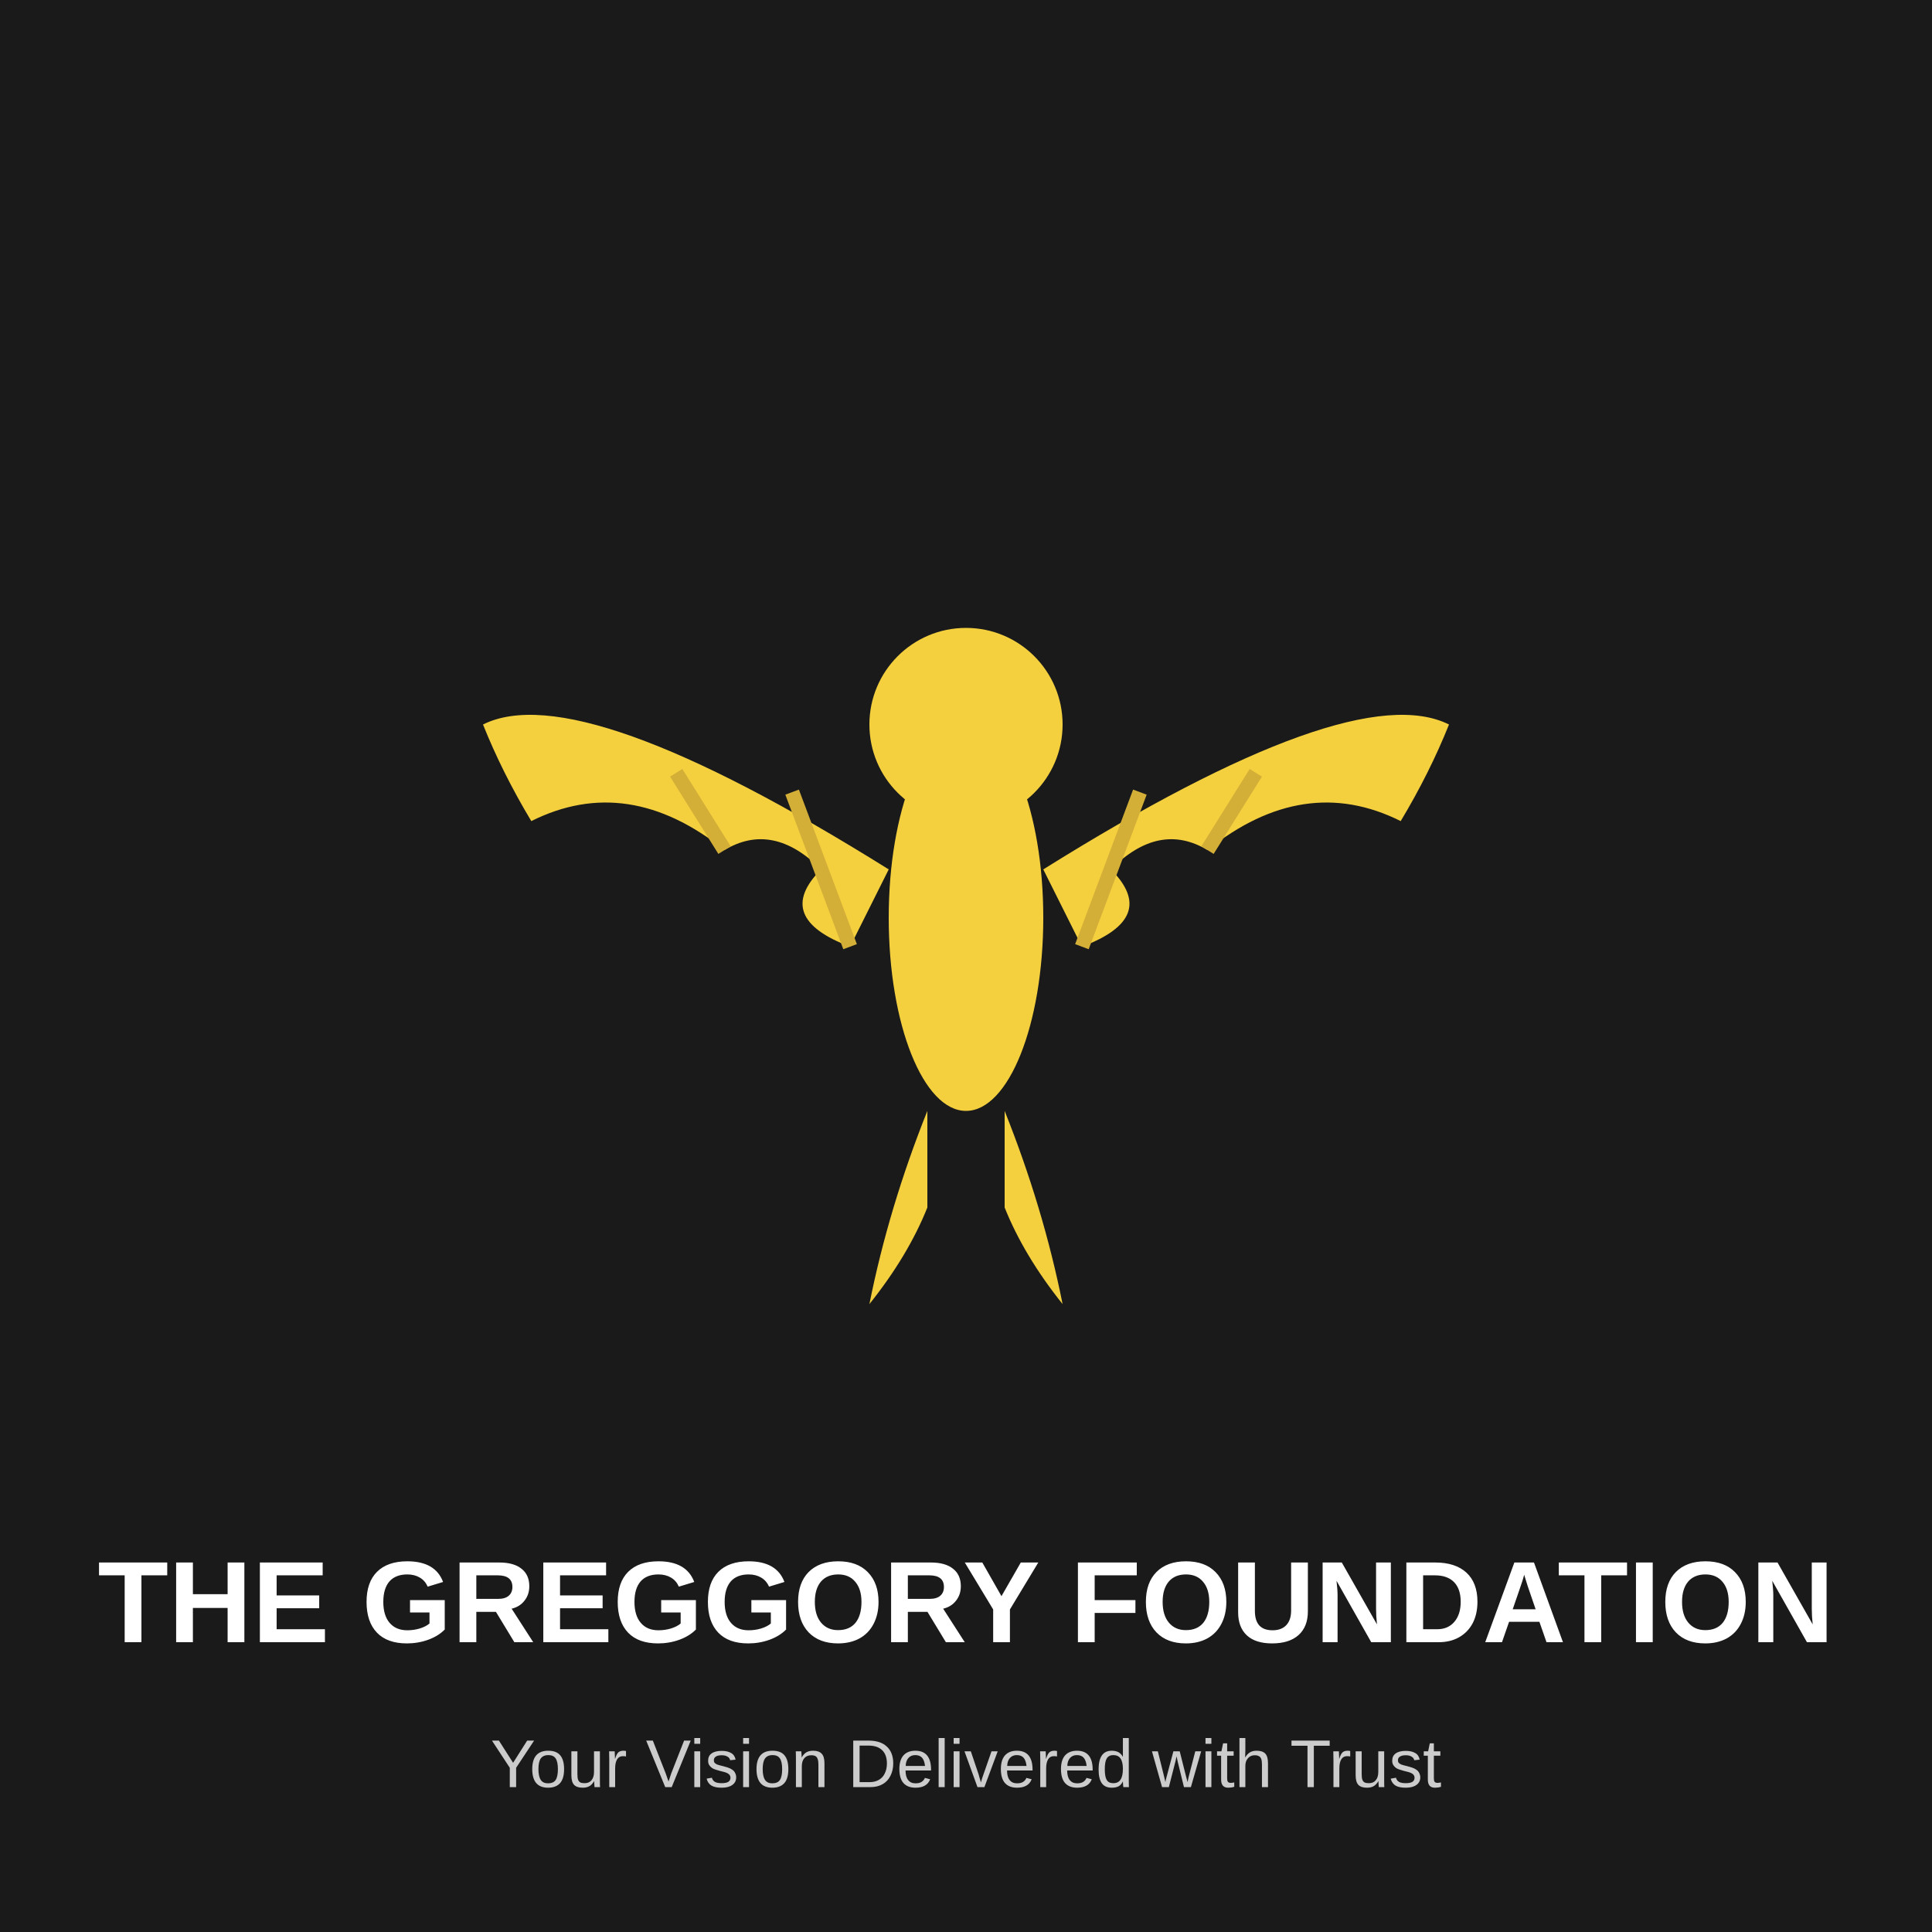
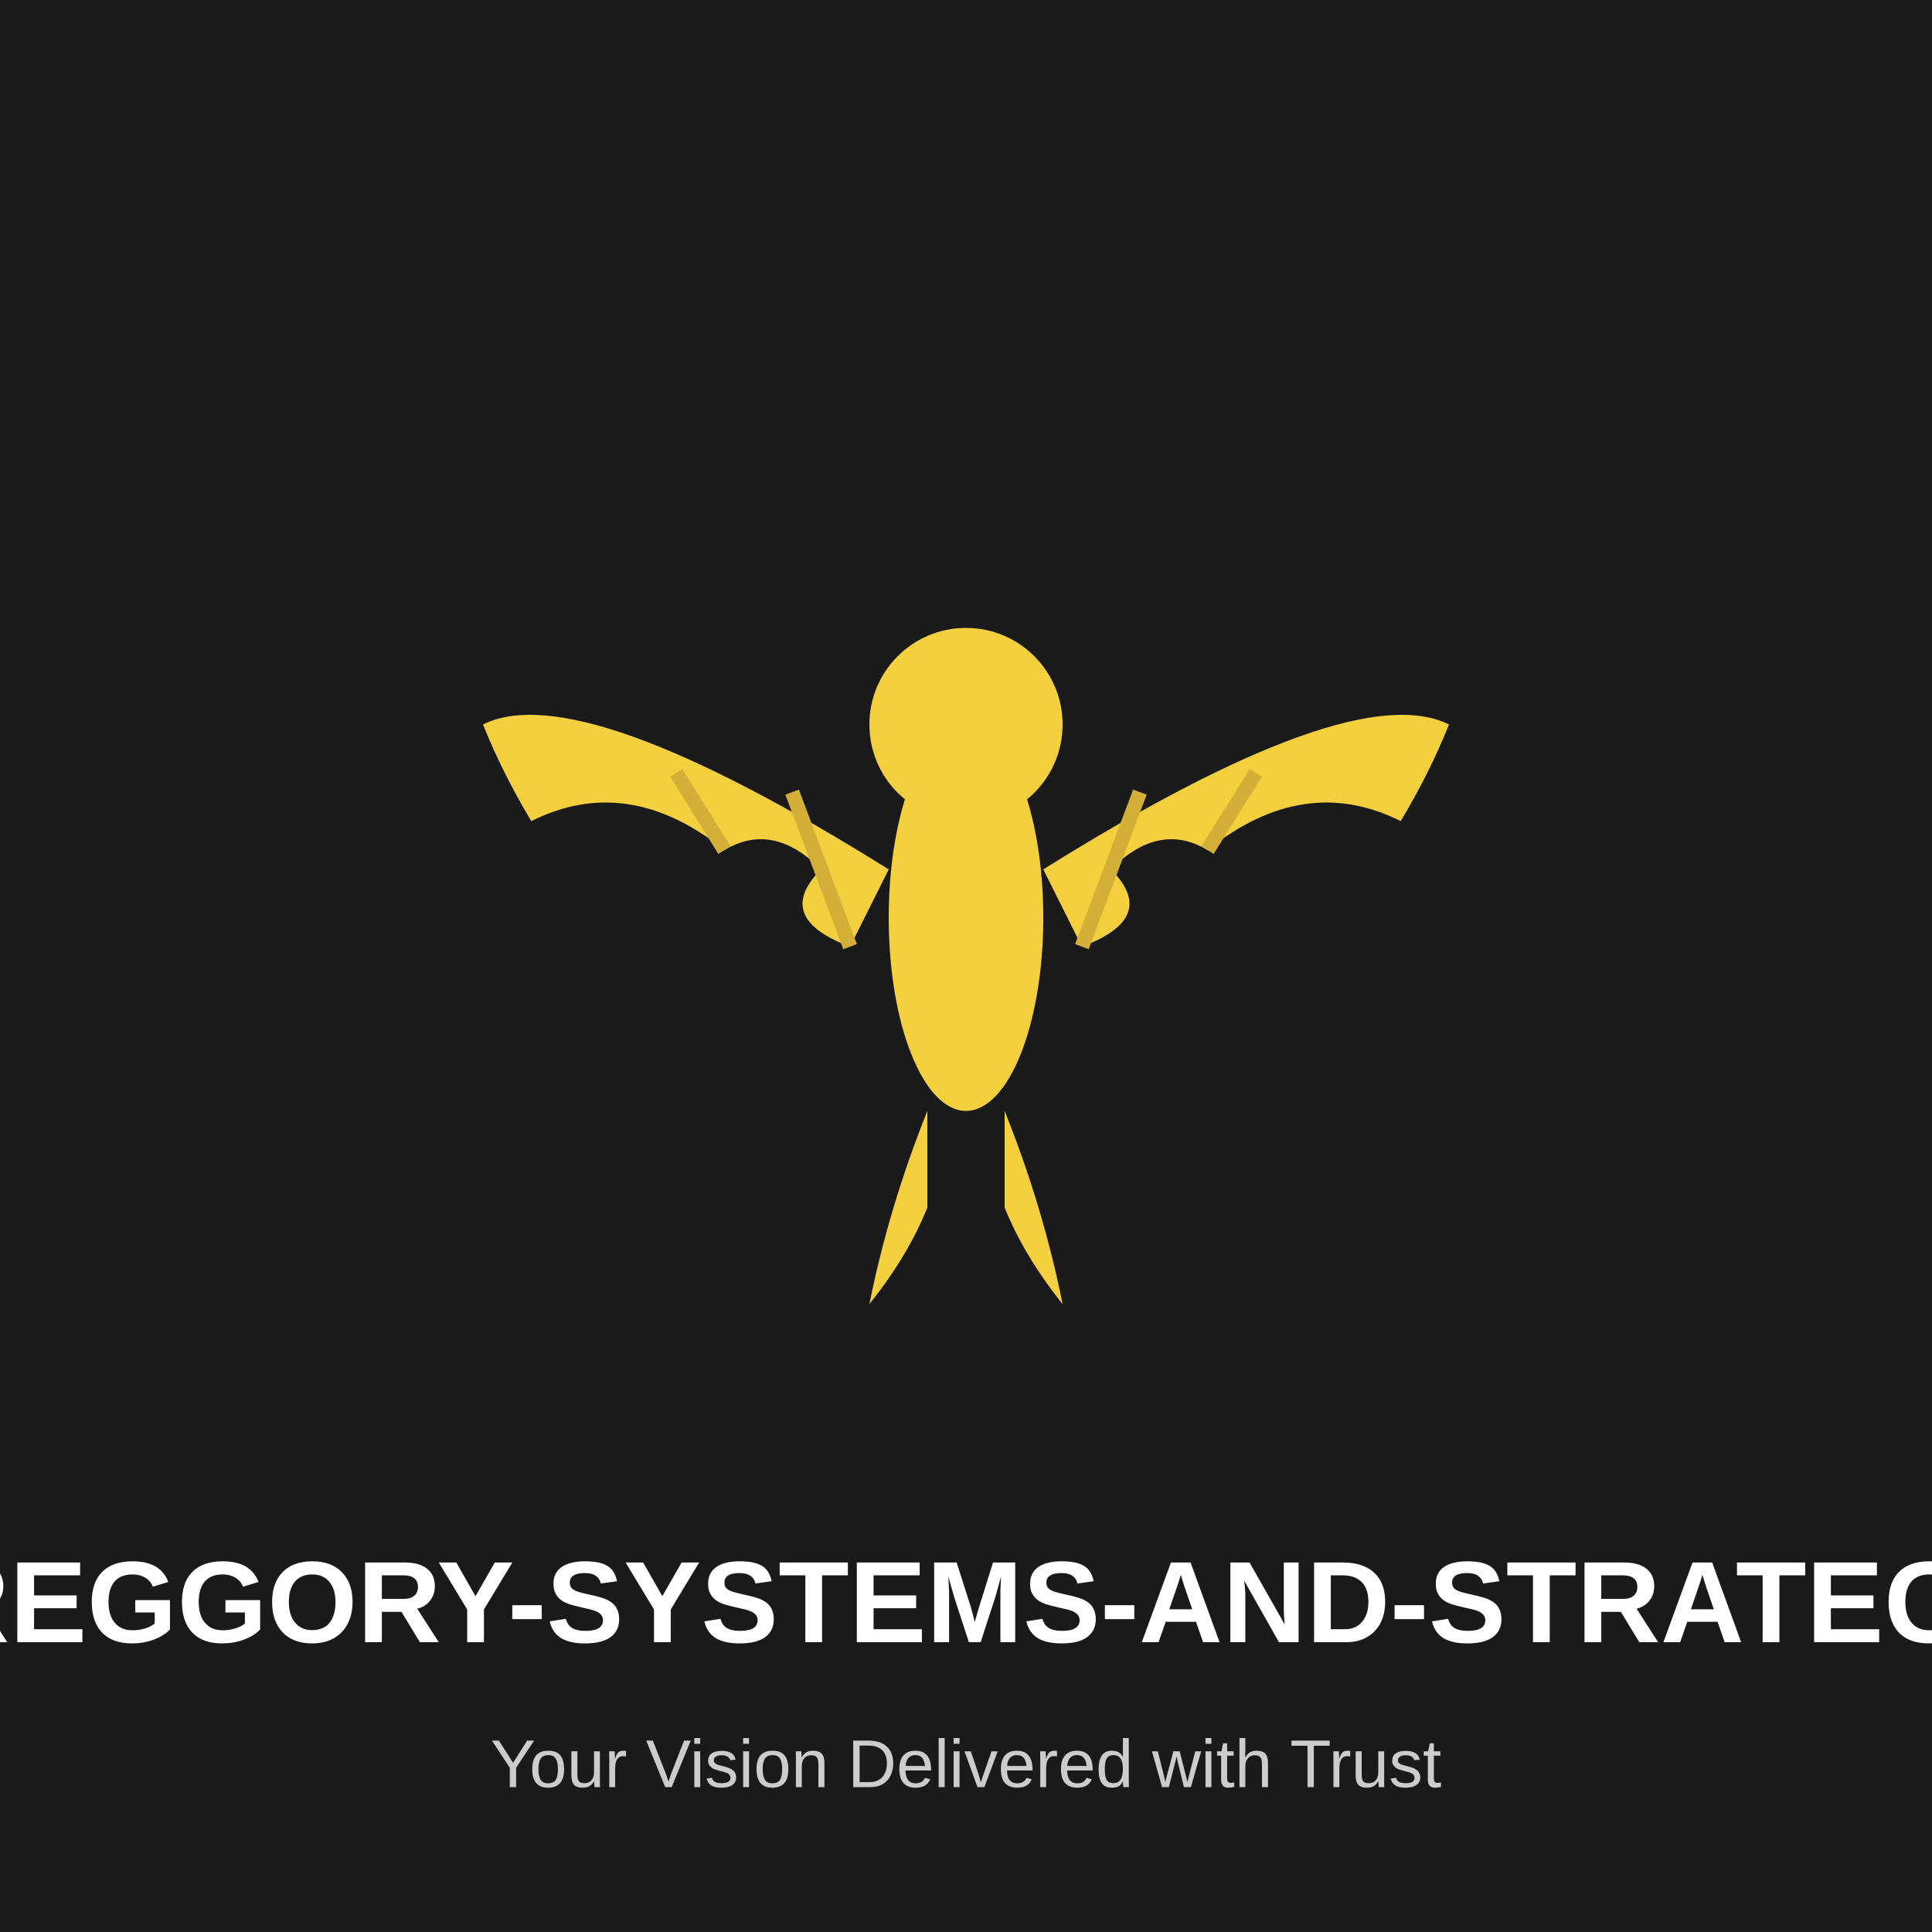
<svg xmlns="http://www.w3.org/2000/svg" viewBox="0 0 200 200">
  <rect width="200" height="200" fill="#1a1a1a" />
  <g transform="translate(100, 80)">
    <ellipse cx="0" cy="15" rx="8" ry="20" fill="#f4d03f" />
    <circle cx="0" cy="-5" r="10" fill="#f4d03f" />
    <path d="M 0,-8 L 4,-12 L 0,-10 Z" fill="#f4d03f" />
    <path d="M -8,10 Q -40,-10 -50,-5 Q -48,0 -45,5 Q -35,0 -25,8 Q -20,5 -15,10 Q -20,15 -12,18 Z" fill="#f4d03f" />
    <path d="M 8,10 Q 40,-10 50,-5 Q 48,0 45,5 Q 35,0 25,8 Q 20,5 15,10 Q 20,15 12,18 Z" fill="#f4d03f" />
    <path d="M -25,8 L -30,0 M -15,10 L -18,2 M -12,18 L -15,10" stroke="#d4af37" stroke-width="1.5" fill="none" />
    <path d="M 25,8 L 30,0 M 15,10 L 18,2 M 12,18 L 15,10" stroke="#d4af37" stroke-width="1.5" fill="none" />
    <path d="M -4,35 Q -8,45 -10,55 Q -6,50 -4,45 Z" fill="#f4d03f" />
    <path d="M 0,35 Q 0,50 0,60 Q 0,52 0,45 Z" fill="#f4d03f" />
    <path d="M 4,35 Q 8,45 10,55 Q 6,50 4,45 Z" fill="#f4d03f" />
  </g>
-   <text x="100" y="170" font-family="Arial, sans-serif" font-size="12" font-weight="bold" fill="#ffffff" text-anchor="middle">THE GREGGORY FOUNDATION</text>
+   <text x="100" y="170" font-family="Arial, sans-serif" font-size="12" font-weight="bold" fill="#ffffff" text-anchor="middle">THE-GREGGORY-SYSTEMS-AND-STRATEGY-FIRM</text>
  <text x="100" y="185" font-family="Arial, sans-serif" font-size="7" fill="#cccccc" text-anchor="middle">Your Vision Delivered with Trust</text>
</svg>
